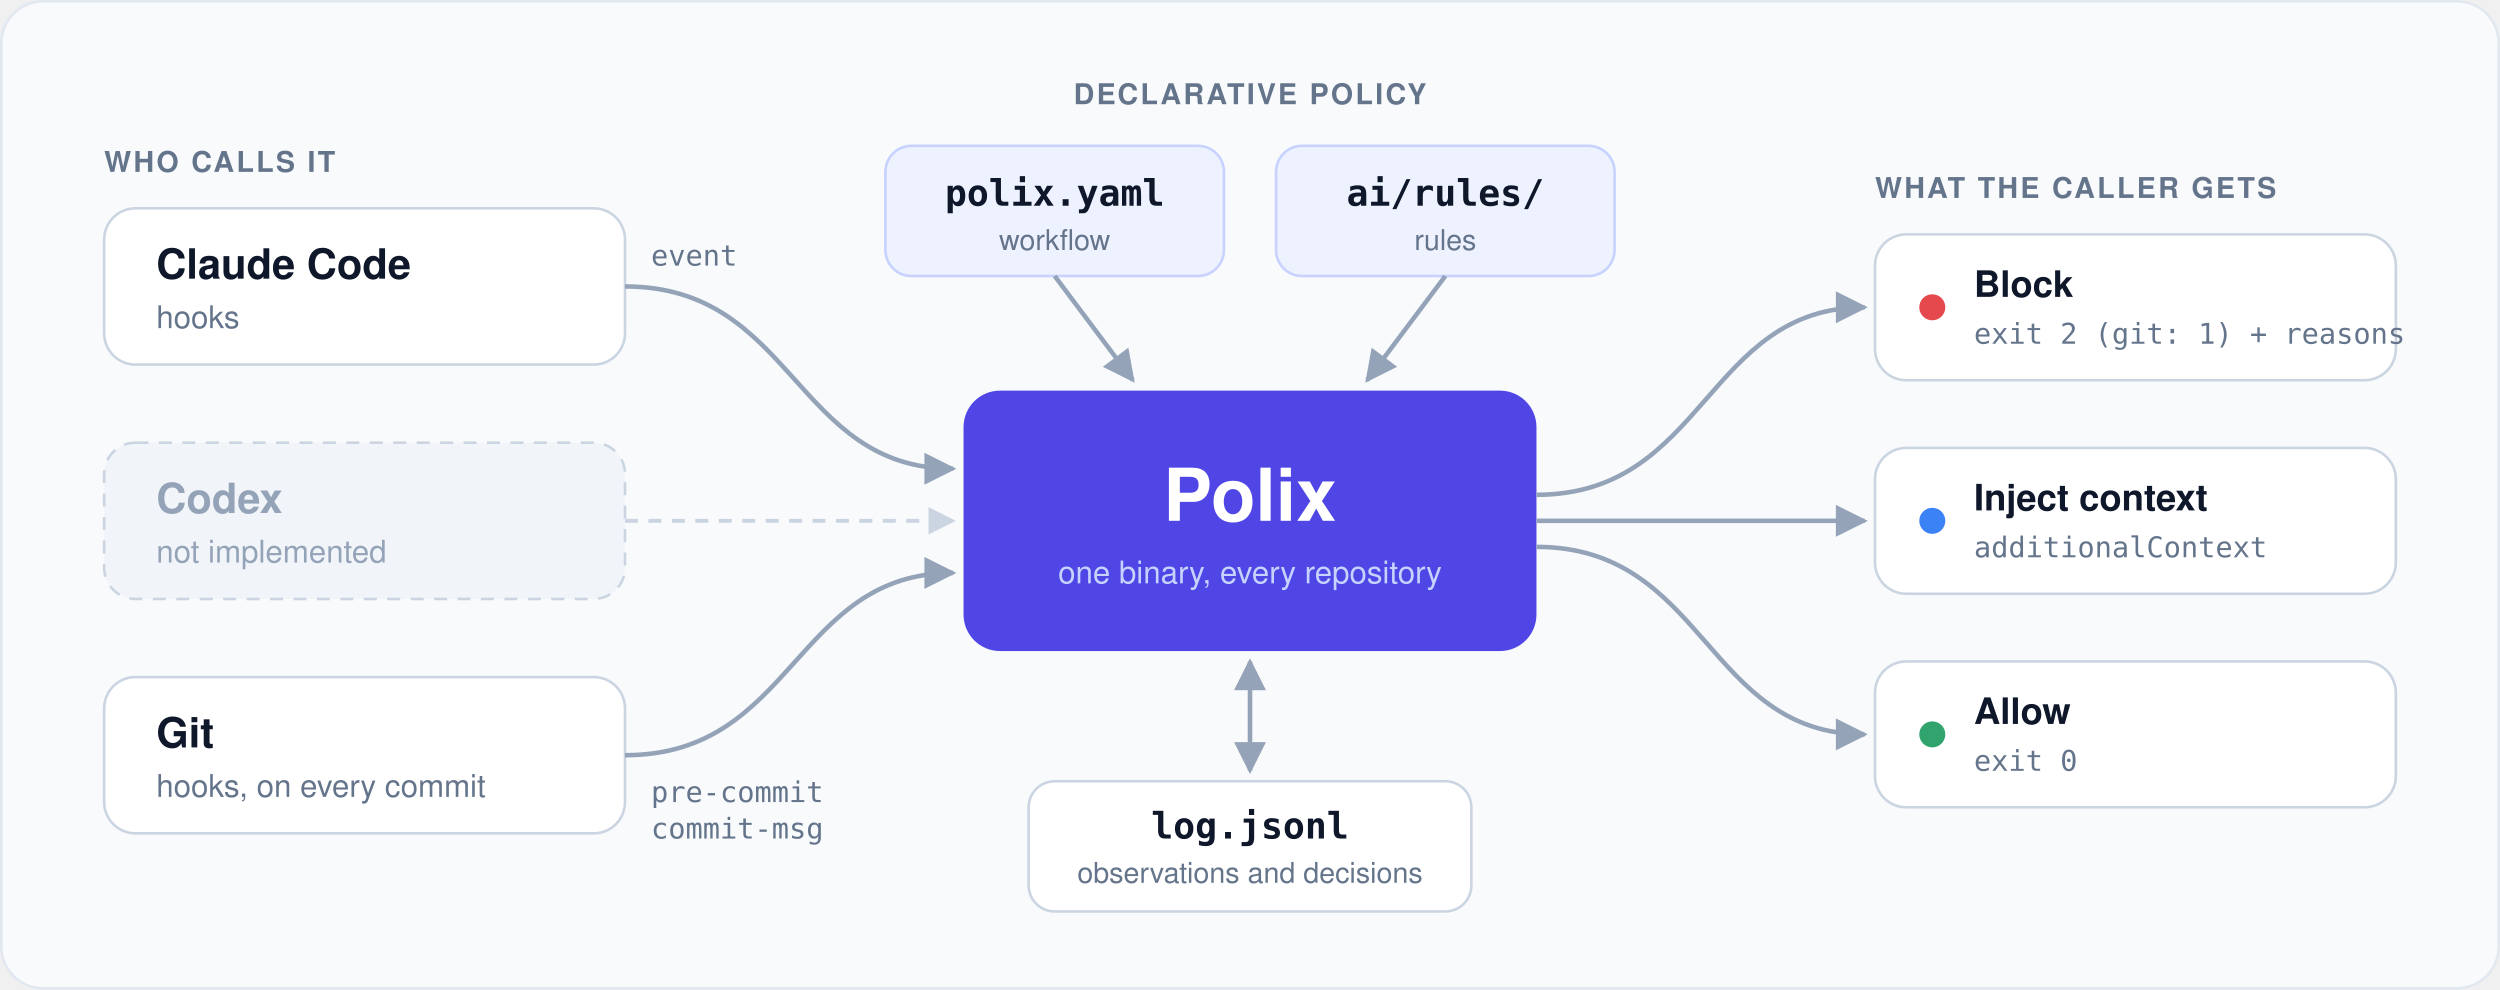
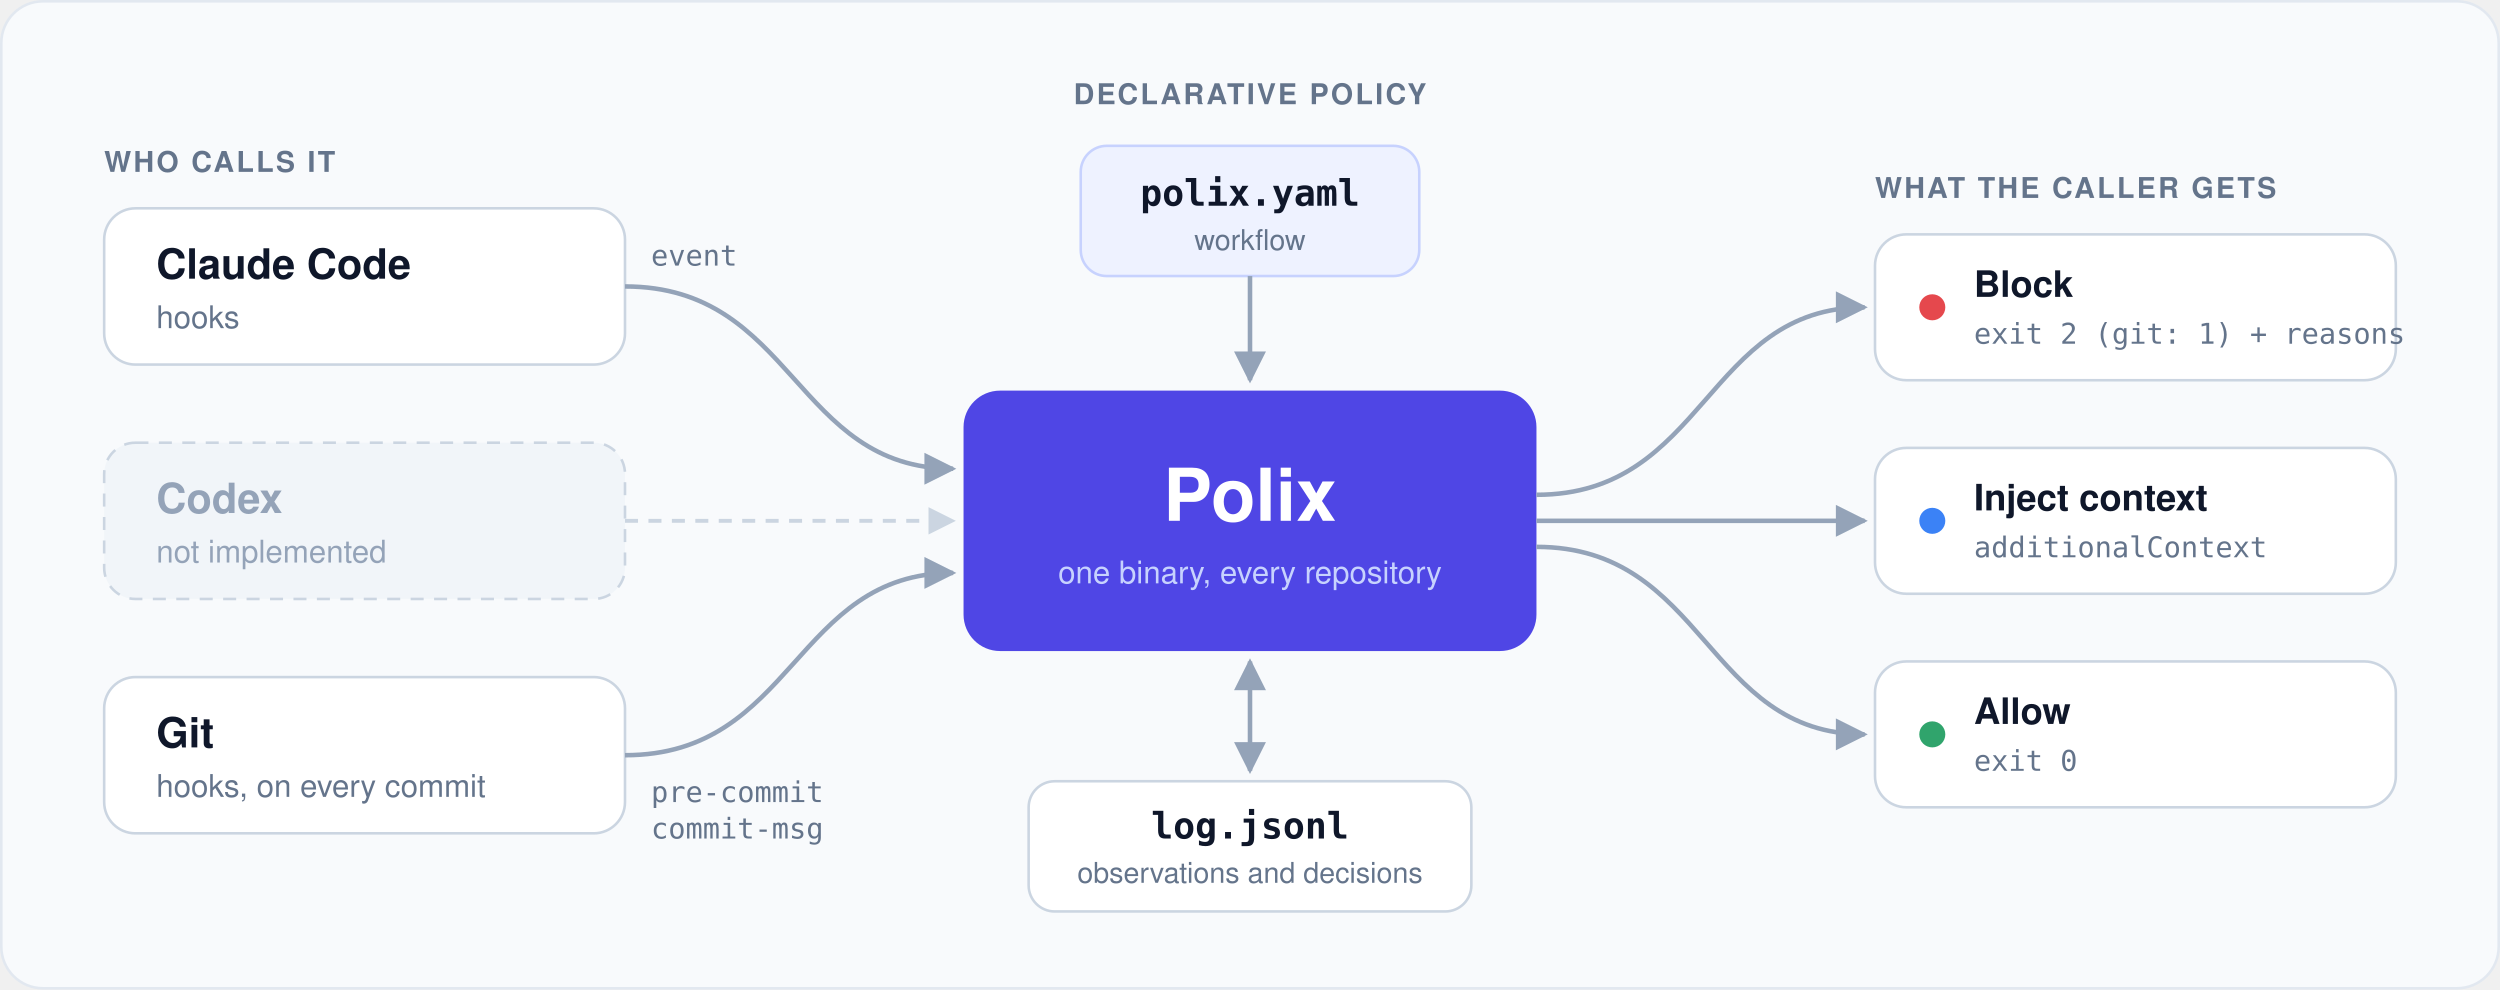
<svg xmlns="http://www.w3.org/2000/svg" viewBox="0 0 960 380" width="960" height="380" role="img" aria-labelledby="title desc">
  <style>
    text { font-family: -apple-system, BlinkMacSystemFont, "Segoe UI", Helvetica, Arial, sans-serif; }
    .mono { font-family: ui-monospace, SFMono-Regular, Menlo, Consolas, monospace; }
    .bg { fill: #f8fafc; stroke: #e2e8f0; }
    .card { fill: #ffffff; stroke: #cbd5e1; }
    .chip { fill: #eef2ff; stroke: #c7d2fe; }
    .core { fill: #4f46e5; }
    .t { fill: #0f172a; }
    .m { fill: #64748b; }
    .on-core { fill: #ffffff; }
    .on-core-m { fill: #c7d2fe; }
    .wire { stroke: #94a3b8; fill: none; stroke-width: 1.75; }
    .head { fill: #94a3b8; }
    .lbl { fill: #64748b; letter-spacing: .08em; }
    .red { fill: #e5484d; } .blue { fill: #3b82f6; } .green { fill: #30a46c; }
    .muted { fill: #f1f5f9; stroke: #cbd5e1; stroke-dasharray: 5 4; }
    .mt { fill: #94a3b8; }
    .wire-muted { stroke: #cbd5e1; fill: none; stroke-width: 1.5; stroke-dasharray: 5 4; }
    .head-muted { fill: #cbd5e1; }
    @media (prefers-color-scheme: dark) {
      .bg { fill: #0d1117; stroke: #30363d; }
      .card { fill: #161b22; stroke: #30363d; }
      .chip { fill: #1e1b4b; stroke: #3730a3; }
      .t { fill: #e6edf3; }
      .m, .lbl { fill: #8b949e; }
      .wire { stroke: #6e7681; }
      .head { fill: #6e7681; }
      .muted { fill: #0d1117; stroke: #30363d; }
      .mt { fill: #6e7681; }
      .wire-muted { stroke: #30363d; }
      .head-muted { fill: #30363d; }
    }
  </style>
  <defs>
    <marker id="arrow" viewBox="0 0 10 10" refX="9" refY="5" markerWidth="7" markerHeight="7" orient="auto-start-reverse">
      <path class="head" d="M0,0 L10,5 L0,10 z" />
    </marker>
    <marker id="arrow-muted" viewBox="0 0 10 10" refX="9" refY="5" markerWidth="7" markerHeight="7" orient="auto-start-reverse">
      <path class="head-muted" d="M0,0 L10,5 L0,10 z" />
    </marker>
  </defs>
  <rect class="bg" x="0.5" y="0.5" width="959" height="379" rx="16" />
  <text class="lbl" x="40" y="66" font-size="11" font-weight="600">WHO CALLS IT</text>
  <rect class="card" x="40" y="80" width="200" height="60" rx="12" />
  <text class="t" x="60" y="107" font-size="16" font-weight="600">Claude Code</text>
  <text class="m" x="60" y="126" font-size="12">hooks</text>
  <rect class="muted" x="40" y="170" width="200" height="60" rx="12" />
  <text class="mt" x="60" y="197" font-size="16" font-weight="600">Codex</text>
  <text class="mt" x="60" y="216" font-size="12">not implemented</text>
  <rect class="card" x="40" y="260" width="200" height="60" rx="12" />
  <text class="t" x="60" y="287" font-size="16" font-weight="600">Git</text>
  <text class="m" x="60" y="306" font-size="12">hooks, on every commit</text>
  <path class="wire" d="M240,110 C305,110 305,180 366,180" marker-end="url(#arrow)" />
  <path class="wire-muted" d="M240,200 L366,200" marker-end="url(#arrow-muted)" />
  <path class="wire" d="M240,290 C305,290 305,220 366,220" marker-end="url(#arrow)" />
  <text class="m mono" x="250" y="102" font-size="11">event</text>
  <text class="m mono" x="250" y="308" font-size="11">pre-commit</text>
  <text class="m mono" x="250" y="322" font-size="11">commit-msg</text>
  <text class="lbl" x="480" y="40" font-size="11" font-weight="600" text-anchor="middle">DECLARATIVE POLICY</text>
-   <rect class="chip" x="340" y="56" width="130" height="50" rx="10" />
-   <text class="t mono" x="405" y="79" font-size="14" font-weight="600" text-anchor="middle">polix.yaml</text>
-   <text class="m" x="405" y="96" font-size="11" text-anchor="middle">workflow</text>
-   <rect class="chip" x="490" y="56" width="130" height="50" rx="10" />
-   <text class="t mono" x="555" y="79" font-size="14" font-weight="600" text-anchor="middle">ai/rules/</text>
-   <text class="m" x="555" y="96" font-size="11" text-anchor="middle">rules</text>
-   <path class="wire" d="M405,106 L435,146" marker-end="url(#arrow)" />
-   <path class="wire" d="M555,106 L525,146" marker-end="url(#arrow)" />
+   <rect class="chip" x="415" y="56" width="130" height="50" rx="10" />
+   <text class="t mono" x="480" y="79" font-size="14" font-weight="600" text-anchor="middle">polix.yaml</text>
+   <text class="m" x="480" y="96" font-size="11" text-anchor="middle">workflow</text>
+   <path class="wire" d="M480,106 L480,146" marker-end="url(#arrow)" />
  <rect class="core" x="370" y="150" width="220" height="100" rx="14" />
  <text class="on-core" x="480" y="200" font-size="28" font-weight="700" text-anchor="middle">Polix</text>
  <text class="on-core-m" x="480" y="224" font-size="12" text-anchor="middle">one binary, every repository</text>
  <path class="wire" d="M480,254 L480,296" marker-start="url(#arrow)" marker-end="url(#arrow)" />
  <rect class="card" x="395" y="300" width="170" height="50" rx="10" />
  <text class="t mono" x="480" y="322" font-size="14" font-weight="600" text-anchor="middle">log.jsonl</text>
  <text class="m" x="480" y="339" font-size="11" text-anchor="middle">observations and decisions</text>
  <text class="lbl" x="720" y="76" font-size="11" font-weight="600">WHAT THE CALLER GETS</text>
  <path class="wire" d="M590,190 C655,190 655,118 716,118" marker-end="url(#arrow)" />
  <path class="wire" d="M590,200 L716,200" marker-end="url(#arrow)" />
  <path class="wire" d="M590,210 C655,210 655,282 716,282" marker-end="url(#arrow)" />
  <rect class="card" x="720" y="90" width="200" height="56" rx="12" />
  <circle class="red" cx="742" cy="118" r="5" />
  <text class="t" x="758" y="114" font-size="14" font-weight="600">Block</text>
  <text class="m mono" x="758" y="132" font-size="11">exit 2 (git: 1) + reasons</text>
  <rect class="card" x="720" y="172" width="200" height="56" rx="12" />
  <circle class="blue" cx="742" cy="200" r="5" />
  <text class="t" x="758" y="196" font-size="14" font-weight="600">Inject context</text>
  <text class="m mono" x="758" y="214" font-size="11">additionalContext</text>
  <rect class="card" x="720" y="254" width="200" height="56" rx="12" />
  <circle class="green" cx="742" cy="282" r="5" />
  <text class="t" x="758" y="278" font-size="14" font-weight="600">Allow</text>
  <text class="m mono" x="758" y="296" font-size="11">exit 0</text>
</svg>
